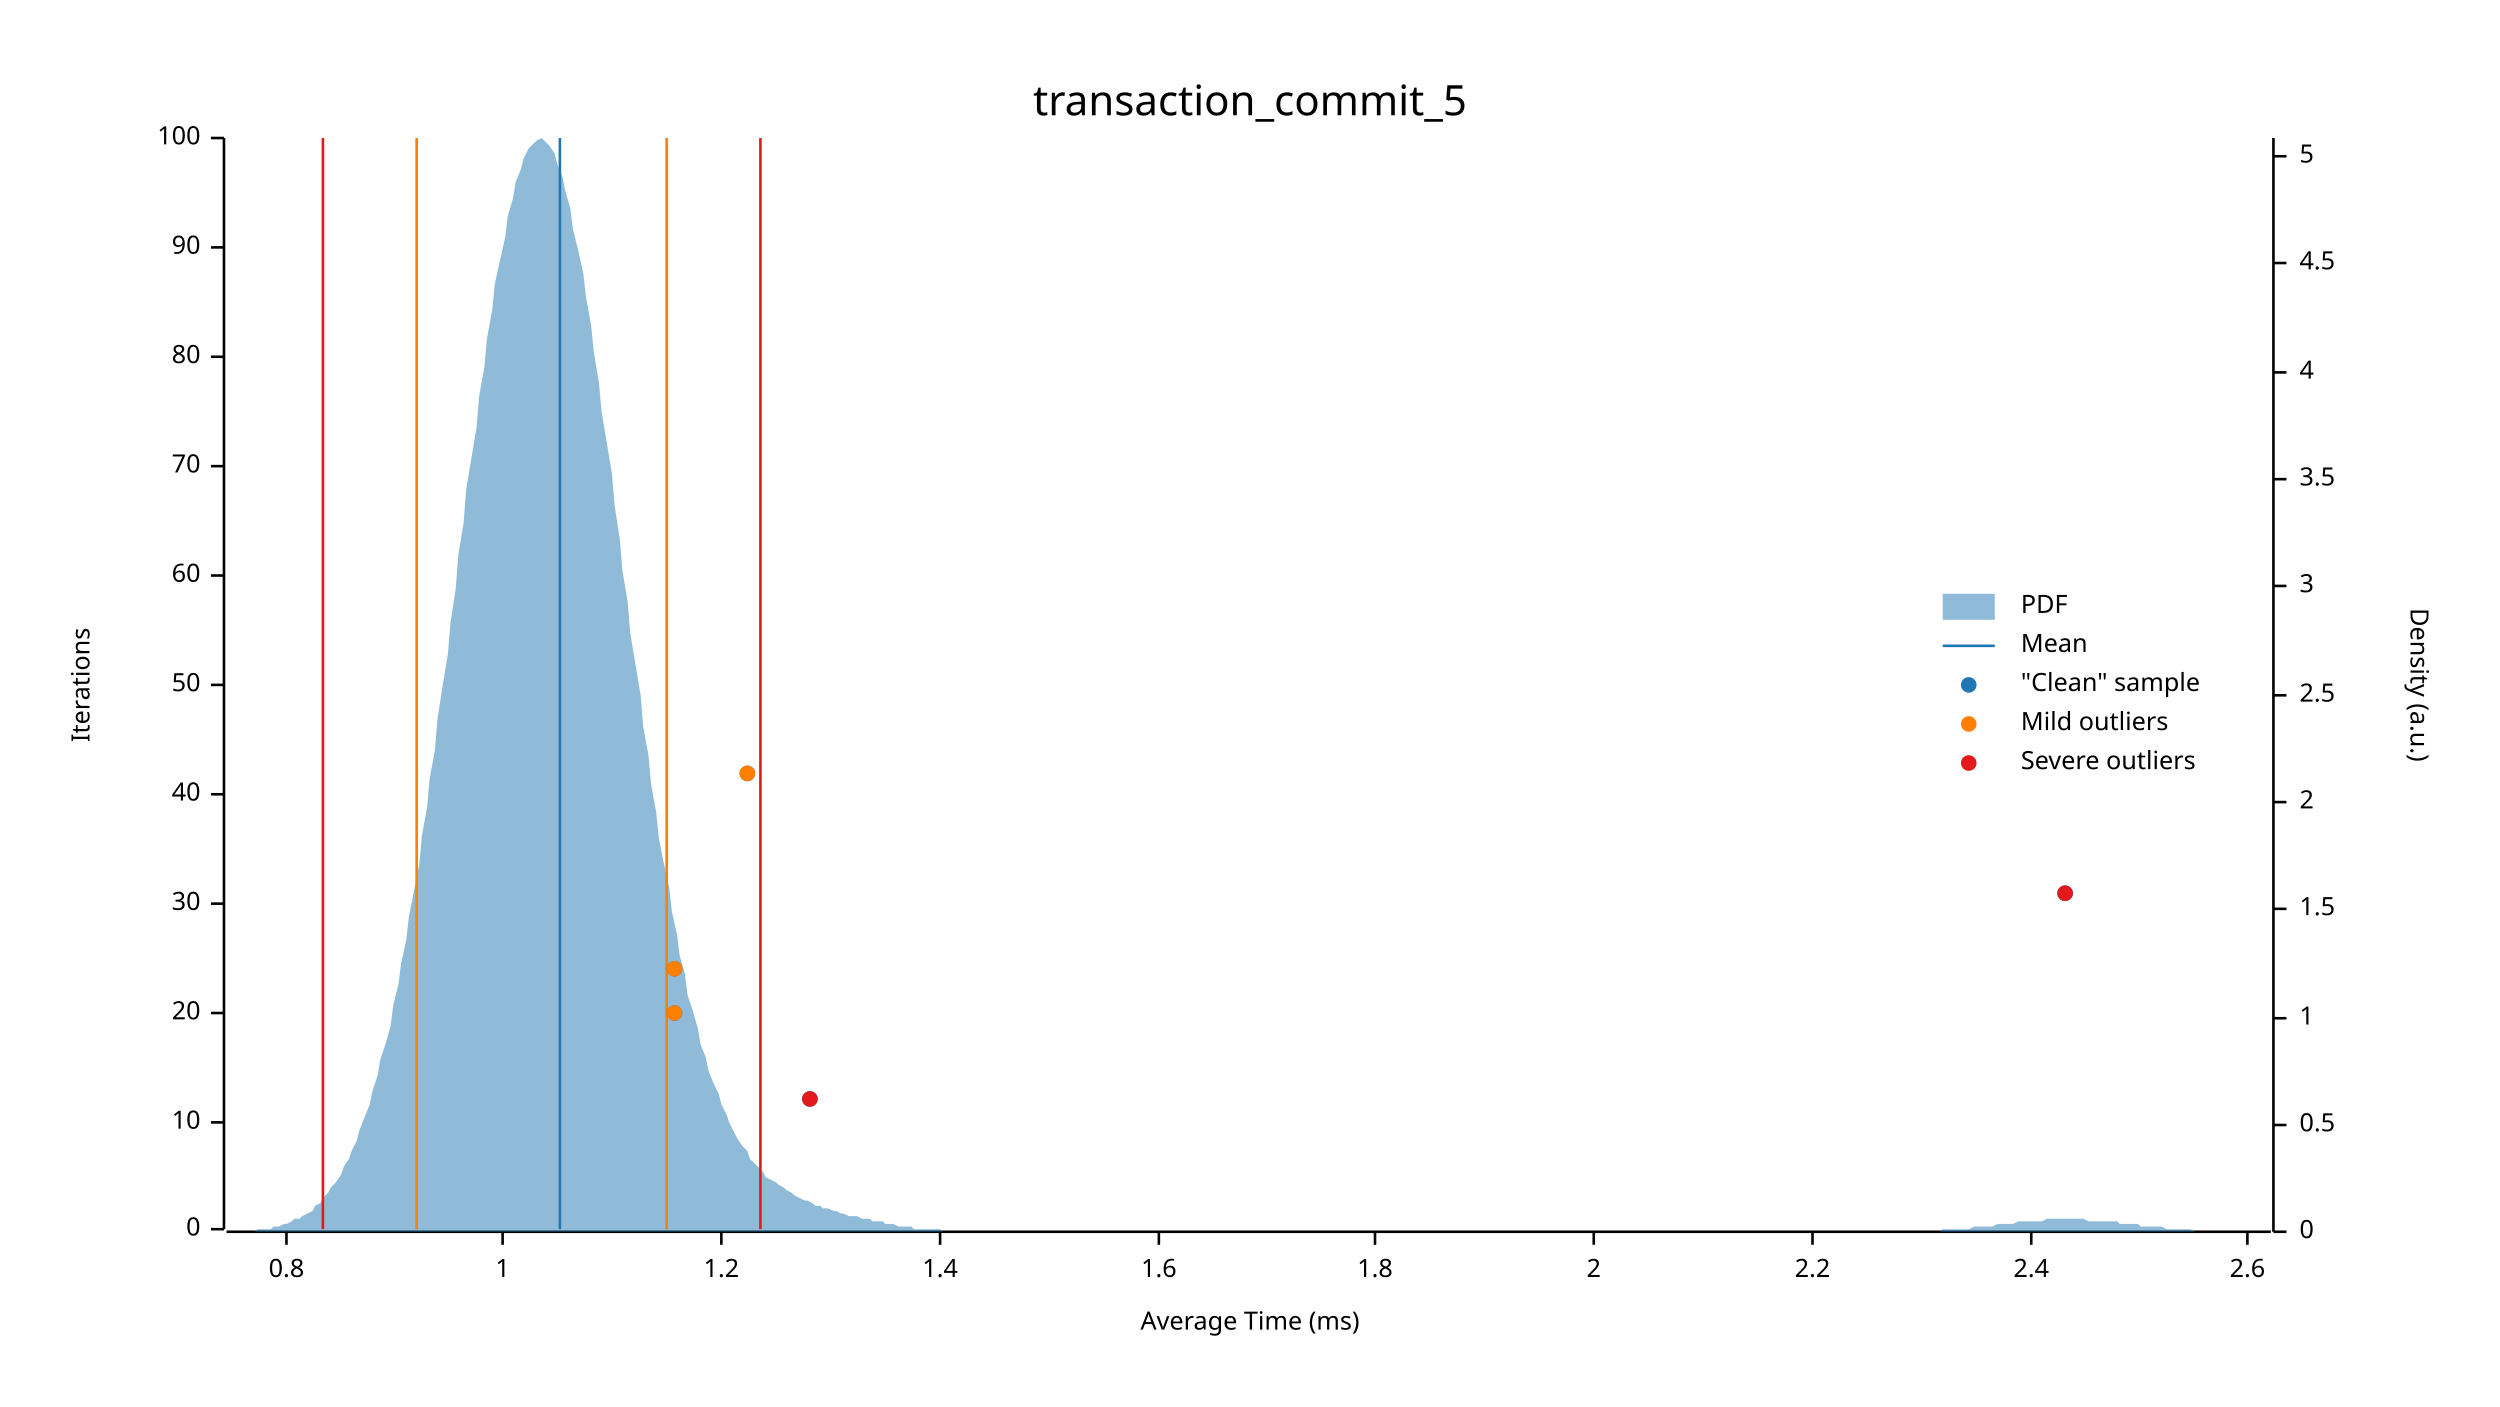
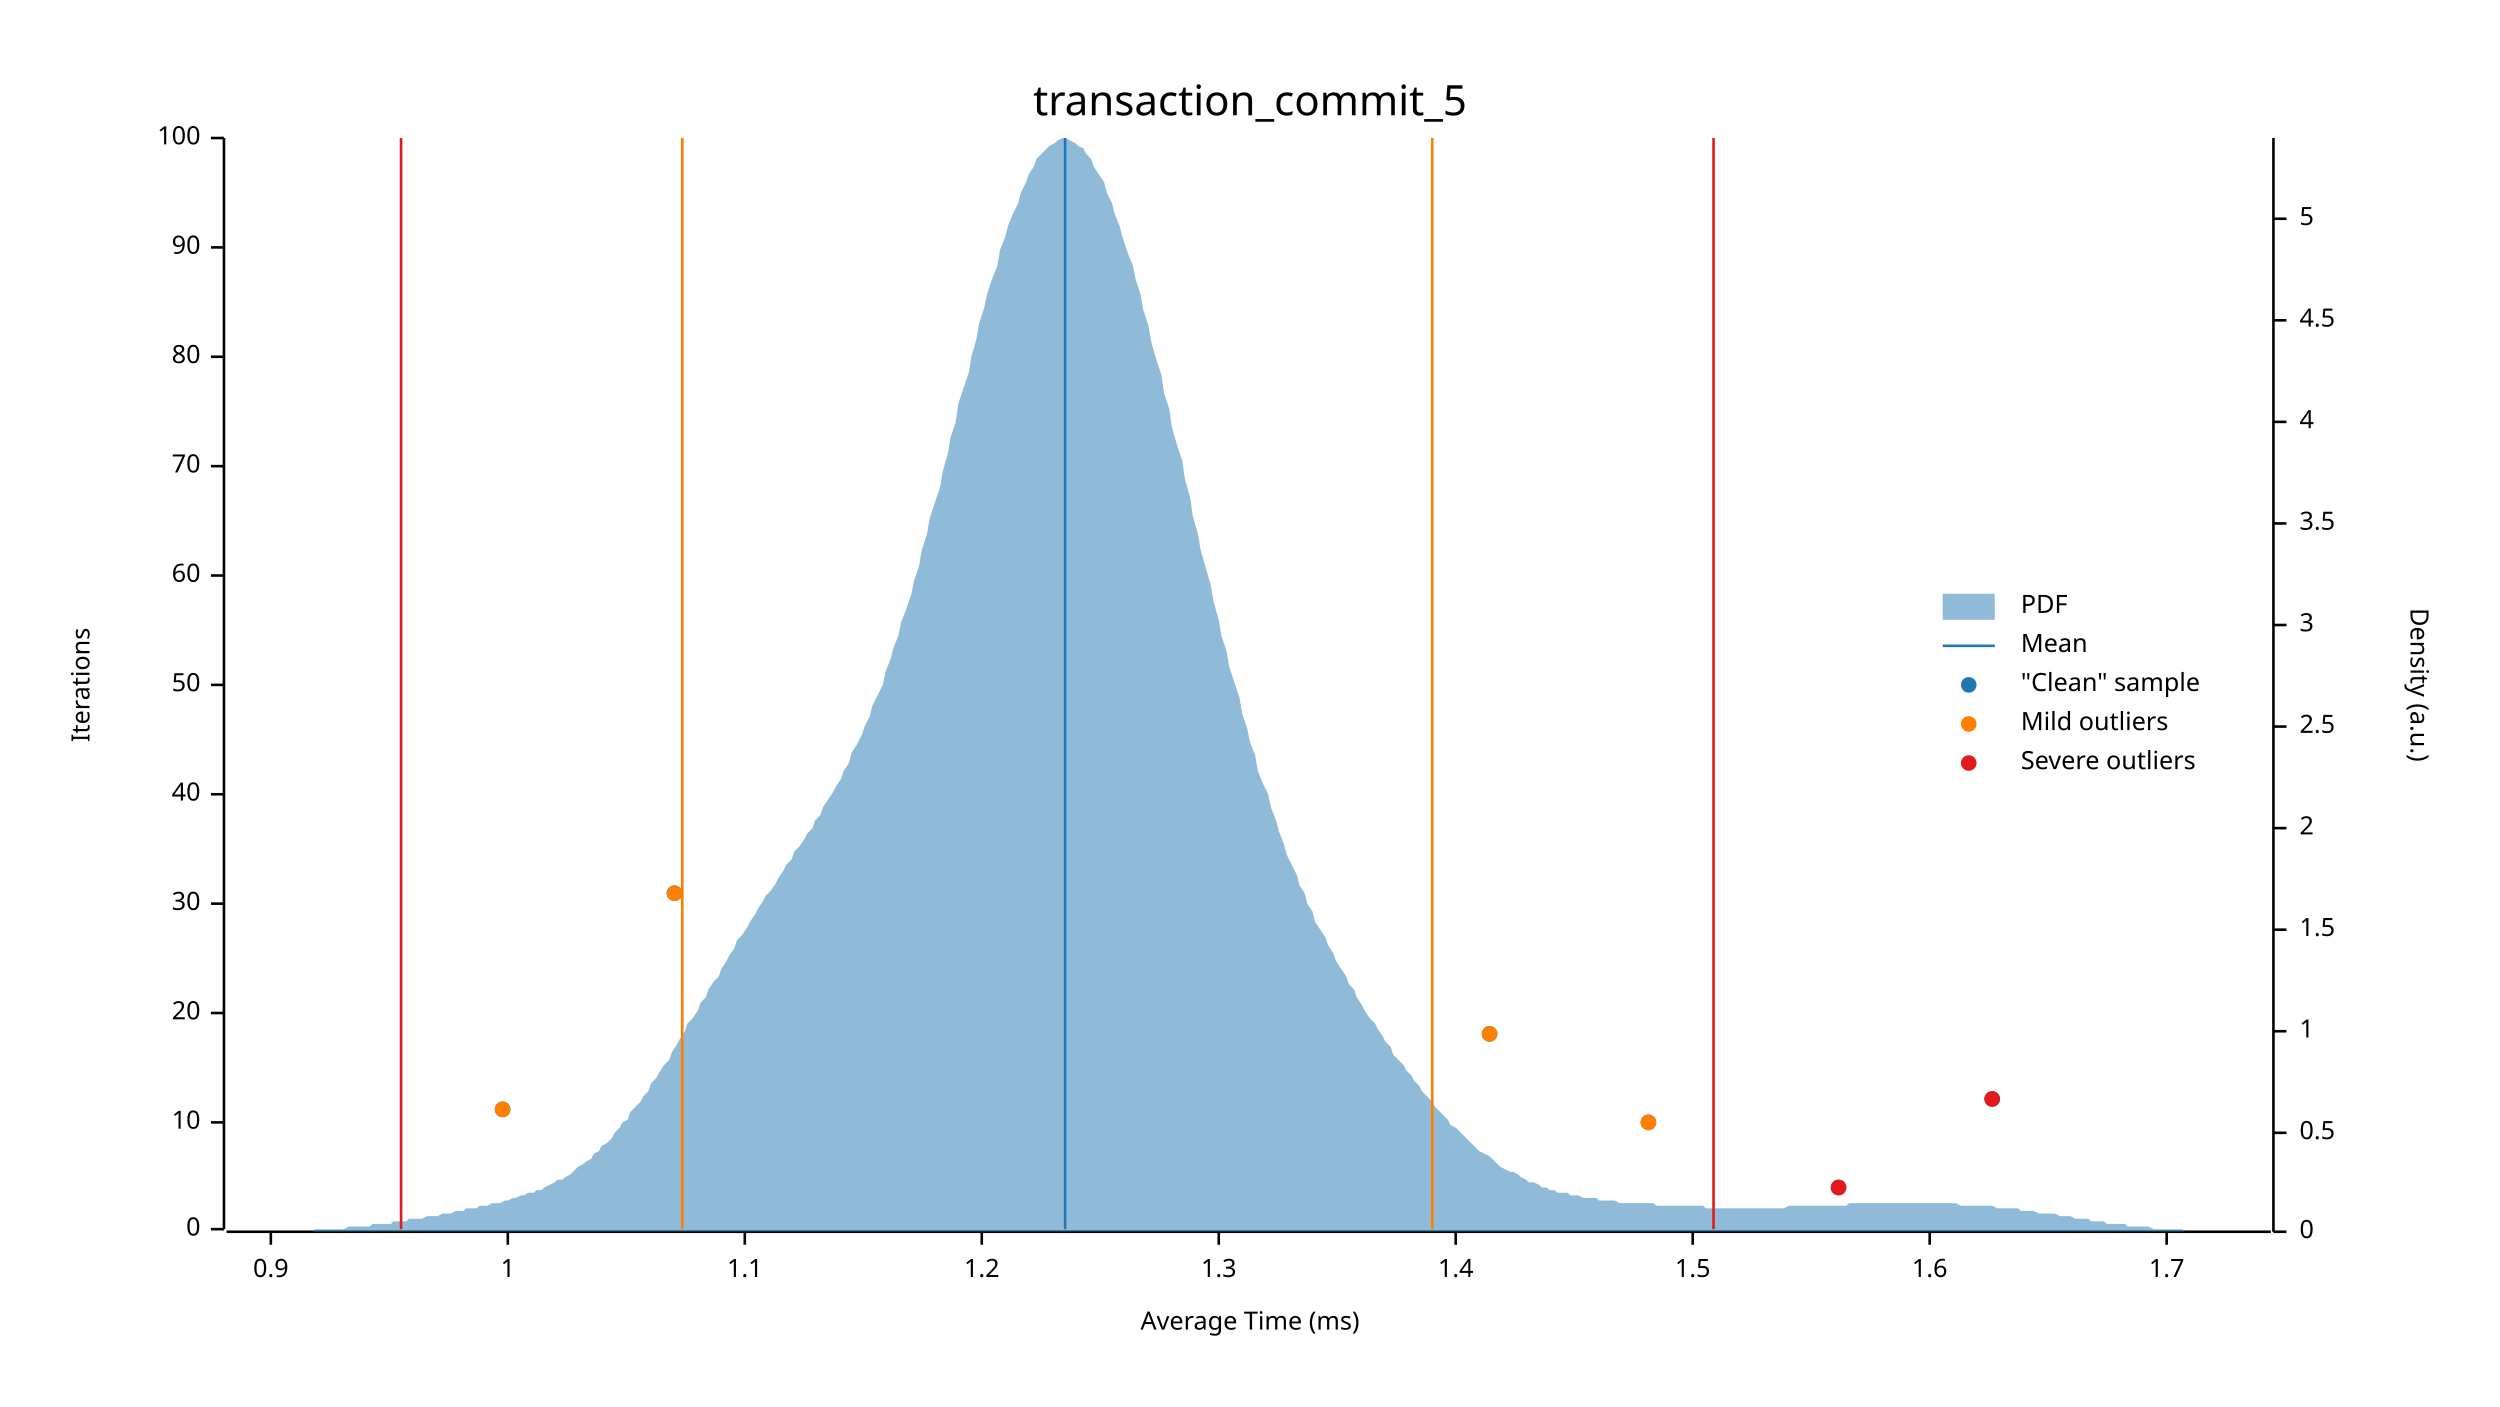
<svg xmlns="http://www.w3.org/2000/svg" width="960" height="540" viewBox="0 0 960 540">
  <text x="480" y="32" dy="0.76em" text-anchor="middle" font-family="sans-serif" font-size="16.129" opacity="1" fill="#000000">
transaction_commit_5
</text>
  <text x="27" y="263" dy="0.76em" text-anchor="middle" font-family="sans-serif" font-size="9.677" opacity="1" fill="#000000" transform="rotate(270, 27, 263)">
Iterations
</text>
  <text x="480" y="513" dy="-0.5ex" text-anchor="middle" font-family="sans-serif" font-size="9.677" opacity="1" fill="#000000">
Average Time (ms)
</text>
  <polyline fill="none" opacity="1" stroke="#000000" stroke-width="1" points="86,53 86,472 " />
  <text x="77" y="472" dy="0.5ex" text-anchor="end" font-family="sans-serif" font-size="9.677" opacity="1" fill="#000000">
0
</text>
  <polyline fill="none" opacity="1" stroke="#000000" stroke-width="1" points="81,472 86,472 " />
  <text x="77" y="431" dy="0.5ex" text-anchor="end" font-family="sans-serif" font-size="9.677" opacity="1" fill="#000000">
10
</text>
  <polyline fill="none" opacity="1" stroke="#000000" stroke-width="1" points="81,431 86,431 " />
  <text x="77" y="389" dy="0.5ex" text-anchor="end" font-family="sans-serif" font-size="9.677" opacity="1" fill="#000000">
20
</text>
  <polyline fill="none" opacity="1" stroke="#000000" stroke-width="1" points="81,389 86,389 " />
  <text x="77" y="347" dy="0.5ex" text-anchor="end" font-family="sans-serif" font-size="9.677" opacity="1" fill="#000000">
30
</text>
  <polyline fill="none" opacity="1" stroke="#000000" stroke-width="1" points="81,347 86,347 " />
  <text x="77" y="305" dy="0.5ex" text-anchor="end" font-family="sans-serif" font-size="9.677" opacity="1" fill="#000000">
40
</text>
  <polyline fill="none" opacity="1" stroke="#000000" stroke-width="1" points="81,305 86,305 " />
  <text x="77" y="263" dy="0.5ex" text-anchor="end" font-family="sans-serif" font-size="9.677" opacity="1" fill="#000000">
50
</text>
  <polyline fill="none" opacity="1" stroke="#000000" stroke-width="1" points="81,263 86,263 " />
  <text x="77" y="221" dy="0.5ex" text-anchor="end" font-family="sans-serif" font-size="9.677" opacity="1" fill="#000000">
60
</text>
  <polyline fill="none" opacity="1" stroke="#000000" stroke-width="1" points="81,221 86,221 " />
  <text x="77" y="179" dy="0.5ex" text-anchor="end" font-family="sans-serif" font-size="9.677" opacity="1" fill="#000000">
70
</text>
  <polyline fill="none" opacity="1" stroke="#000000" stroke-width="1" points="81,179 86,179 " />
  <text x="77" y="137" dy="0.5ex" text-anchor="end" font-family="sans-serif" font-size="9.677" opacity="1" fill="#000000">
80
</text>
  <polyline fill="none" opacity="1" stroke="#000000" stroke-width="1" points="81,137 86,137 " />
  <text x="77" y="95" dy="0.5ex" text-anchor="end" font-family="sans-serif" font-size="9.677" opacity="1" fill="#000000">
90
</text>
  <polyline fill="none" opacity="1" stroke="#000000" stroke-width="1" points="81,95 86,95 " />
  <text x="77" y="53" dy="0.5ex" text-anchor="end" font-family="sans-serif" font-size="9.677" opacity="1" fill="#000000">
100
</text>
  <polyline fill="none" opacity="1" stroke="#000000" stroke-width="1" points="81,53 86,53 " />
  <polyline fill="none" opacity="1" stroke="#000000" stroke-width="1" points="87,473 872,473 " />
-   <text x="110" y="483" dy="0.76em" text-anchor="middle" font-family="sans-serif" font-size="9.677" opacity="1" fill="#000000">
- 0.8
+   <text x="104" y="483" dy="0.76em" text-anchor="middle" font-family="sans-serif" font-size="9.677" opacity="1" fill="#000000">
+ 0.9
</text>
-   <polyline fill="none" opacity="1" stroke="#000000" stroke-width="1" points="110,473 110,478 " />
-   <text x="193" y="483" dy="0.76em" text-anchor="middle" font-family="sans-serif" font-size="9.677" opacity="1" fill="#000000">
+   <polyline fill="none" opacity="1" stroke="#000000" stroke-width="1" points="104,473 104,478 " />
+   <text x="195" y="483" dy="0.76em" text-anchor="middle" font-family="sans-serif" font-size="9.677" opacity="1" fill="#000000">
1
</text>
-   <polyline fill="none" opacity="1" stroke="#000000" stroke-width="1" points="193,473 193,478 " />
-   <text x="277" y="483" dy="0.76em" text-anchor="middle" font-family="sans-serif" font-size="9.677" opacity="1" fill="#000000">
+   <polyline fill="none" opacity="1" stroke="#000000" stroke-width="1" points="195,473 195,478 " />
+   <text x="286" y="483" dy="0.76em" text-anchor="middle" font-family="sans-serif" font-size="9.677" opacity="1" fill="#000000">
+ 1.1
+ </text>
+   <polyline fill="none" opacity="1" stroke="#000000" stroke-width="1" points="286,473 286,478 " />
+   <text x="377" y="483" dy="0.76em" text-anchor="middle" font-family="sans-serif" font-size="9.677" opacity="1" fill="#000000">
1.2
</text>
-   <polyline fill="none" opacity="1" stroke="#000000" stroke-width="1" points="277,473 277,478 " />
-   <text x="361" y="483" dy="0.76em" text-anchor="middle" font-family="sans-serif" font-size="9.677" opacity="1" fill="#000000">
+   <polyline fill="none" opacity="1" stroke="#000000" stroke-width="1" points="377,473 377,478 " />
+   <text x="468" y="483" dy="0.76em" text-anchor="middle" font-family="sans-serif" font-size="9.677" opacity="1" fill="#000000">
+ 1.3
+ </text>
+   <polyline fill="none" opacity="1" stroke="#000000" stroke-width="1" points="468,473 468,478 " />
+   <text x="559" y="483" dy="0.76em" text-anchor="middle" font-family="sans-serif" font-size="9.677" opacity="1" fill="#000000">
1.4
</text>
-   <polyline fill="none" opacity="1" stroke="#000000" stroke-width="1" points="361,473 361,478 " />
-   <text x="445" y="483" dy="0.76em" text-anchor="middle" font-family="sans-serif" font-size="9.677" opacity="1" fill="#000000">
+   <polyline fill="none" opacity="1" stroke="#000000" stroke-width="1" points="559,473 559,478 " />
+   <text x="650" y="483" dy="0.76em" text-anchor="middle" font-family="sans-serif" font-size="9.677" opacity="1" fill="#000000">
+ 1.5
+ </text>
+   <polyline fill="none" opacity="1" stroke="#000000" stroke-width="1" points="650,473 650,478 " />
+   <text x="741" y="483" dy="0.76em" text-anchor="middle" font-family="sans-serif" font-size="9.677" opacity="1" fill="#000000">
1.6
</text>
-   <polyline fill="none" opacity="1" stroke="#000000" stroke-width="1" points="445,473 445,478 " />
-   <text x="528" y="483" dy="0.76em" text-anchor="middle" font-family="sans-serif" font-size="9.677" opacity="1" fill="#000000">
- 1.8
+   <polyline fill="none" opacity="1" stroke="#000000" stroke-width="1" points="741,473 741,478 " />
+   <text x="832" y="483" dy="0.76em" text-anchor="middle" font-family="sans-serif" font-size="9.677" opacity="1" fill="#000000">
+ 1.7
</text>
-   <polyline fill="none" opacity="1" stroke="#000000" stroke-width="1" points="528,473 528,478 " />
-   <text x="612" y="483" dy="0.76em" text-anchor="middle" font-family="sans-serif" font-size="9.677" opacity="1" fill="#000000">
- 2
- </text>
-   <polyline fill="none" opacity="1" stroke="#000000" stroke-width="1" points="612,473 612,478 " />
-   <text x="696" y="483" dy="0.76em" text-anchor="middle" font-family="sans-serif" font-size="9.677" opacity="1" fill="#000000">
- 2.2
- </text>
-   <polyline fill="none" opacity="1" stroke="#000000" stroke-width="1" points="696,473 696,478 " />
-   <text x="780" y="483" dy="0.76em" text-anchor="middle" font-family="sans-serif" font-size="9.677" opacity="1" fill="#000000">
- 2.4
- </text>
-   <polyline fill="none" opacity="1" stroke="#000000" stroke-width="1" points="780,473 780,478 " />
-   <text x="863" y="483" dy="0.76em" text-anchor="middle" font-family="sans-serif" font-size="9.677" opacity="1" fill="#000000">
- 2.6
- </text>
-   <polyline fill="none" opacity="1" stroke="#000000" stroke-width="1" points="863,473 863,478 " />
+   <polyline fill="none" opacity="1" stroke="#000000" stroke-width="1" points="832,473 832,478 " />
  <text x="933" y="263" dy="0.76em" text-anchor="middle" font-family="sans-serif" font-size="9.677" opacity="1" fill="#000000" transform="rotate(90, 933, 263)">
Density (a.u.)
</text>
  <polyline fill="none" opacity="1" stroke="#000000" stroke-width="1" points="873,53 873,473 " />
  <text x="883" y="473" dy="0.5ex" text-anchor="start" font-family="sans-serif" font-size="9.677" opacity="1" fill="#000000">
0
</text>
  <polyline fill="none" opacity="1" stroke="#000000" stroke-width="1" points="873,473 878,473 " />
-   <text x="883" y="432" dy="0.5ex" text-anchor="start" font-family="sans-serif" font-size="9.677" opacity="1" fill="#000000">
+   <text x="883" y="435" dy="0.5ex" text-anchor="start" font-family="sans-serif" font-size="9.677" opacity="1" fill="#000000">
0.5
</text>
-   <polyline fill="none" opacity="1" stroke="#000000" stroke-width="1" points="873,432 878,432 " />
-   <text x="883" y="391" dy="0.5ex" text-anchor="start" font-family="sans-serif" font-size="9.677" opacity="1" fill="#000000">
+   <polyline fill="none" opacity="1" stroke="#000000" stroke-width="1" points="873,435 878,435 " />
+   <text x="883" y="396" dy="0.5ex" text-anchor="start" font-family="sans-serif" font-size="9.677" opacity="1" fill="#000000">
1
</text>
-   <polyline fill="none" opacity="1" stroke="#000000" stroke-width="1" points="873,391 878,391 " />
-   <text x="883" y="349" dy="0.5ex" text-anchor="start" font-family="sans-serif" font-size="9.677" opacity="1" fill="#000000">
+   <polyline fill="none" opacity="1" stroke="#000000" stroke-width="1" points="873,396 878,396 " />
+   <text x="883" y="357" dy="0.5ex" text-anchor="start" font-family="sans-serif" font-size="9.677" opacity="1" fill="#000000">
1.5
</text>
-   <polyline fill="none" opacity="1" stroke="#000000" stroke-width="1" points="873,349 878,349 " />
-   <text x="883" y="308" dy="0.5ex" text-anchor="start" font-family="sans-serif" font-size="9.677" opacity="1" fill="#000000">
+   <polyline fill="none" opacity="1" stroke="#000000" stroke-width="1" points="873,357 878,357 " />
+   <text x="883" y="318" dy="0.5ex" text-anchor="start" font-family="sans-serif" font-size="9.677" opacity="1" fill="#000000">
2
</text>
-   <polyline fill="none" opacity="1" stroke="#000000" stroke-width="1" points="873,308 878,308 " />
-   <text x="883" y="267" dy="0.5ex" text-anchor="start" font-family="sans-serif" font-size="9.677" opacity="1" fill="#000000">
+   <polyline fill="none" opacity="1" stroke="#000000" stroke-width="1" points="873,318 878,318 " />
+   <text x="883" y="279" dy="0.5ex" text-anchor="start" font-family="sans-serif" font-size="9.677" opacity="1" fill="#000000">
2.5
</text>
-   <polyline fill="none" opacity="1" stroke="#000000" stroke-width="1" points="873,267 878,267 " />
-   <text x="883" y="225" dy="0.5ex" text-anchor="start" font-family="sans-serif" font-size="9.677" opacity="1" fill="#000000">
+   <polyline fill="none" opacity="1" stroke="#000000" stroke-width="1" points="873,279 878,279 " />
+   <text x="883" y="240" dy="0.5ex" text-anchor="start" font-family="sans-serif" font-size="9.677" opacity="1" fill="#000000">
3
</text>
-   <polyline fill="none" opacity="1" stroke="#000000" stroke-width="1" points="873,225 878,225 " />
-   <text x="883" y="184" dy="0.5ex" text-anchor="start" font-family="sans-serif" font-size="9.677" opacity="1" fill="#000000">
+   <polyline fill="none" opacity="1" stroke="#000000" stroke-width="1" points="873,240 878,240 " />
+   <text x="883" y="201" dy="0.5ex" text-anchor="start" font-family="sans-serif" font-size="9.677" opacity="1" fill="#000000">
3.5
</text>
-   <polyline fill="none" opacity="1" stroke="#000000" stroke-width="1" points="873,184 878,184 " />
-   <text x="883" y="143" dy="0.5ex" text-anchor="start" font-family="sans-serif" font-size="9.677" opacity="1" fill="#000000">
+   <polyline fill="none" opacity="1" stroke="#000000" stroke-width="1" points="873,201 878,201 " />
+   <text x="883" y="162" dy="0.5ex" text-anchor="start" font-family="sans-serif" font-size="9.677" opacity="1" fill="#000000">
4
</text>
-   <polyline fill="none" opacity="1" stroke="#000000" stroke-width="1" points="873,143 878,143 " />
-   <text x="883" y="101" dy="0.5ex" text-anchor="start" font-family="sans-serif" font-size="9.677" opacity="1" fill="#000000">
+   <polyline fill="none" opacity="1" stroke="#000000" stroke-width="1" points="873,162 878,162 " />
+   <text x="883" y="123" dy="0.5ex" text-anchor="start" font-family="sans-serif" font-size="9.677" opacity="1" fill="#000000">
4.5
</text>
-   <polyline fill="none" opacity="1" stroke="#000000" stroke-width="1" points="873,101 878,101 " />
-   <text x="883" y="60" dy="0.5ex" text-anchor="start" font-family="sans-serif" font-size="9.677" opacity="1" fill="#000000">
+   <polyline fill="none" opacity="1" stroke="#000000" stroke-width="1" points="873,123 878,123 " />
+   <text x="883" y="84" dy="0.5ex" text-anchor="start" font-family="sans-serif" font-size="9.677" opacity="1" fill="#000000">
5
</text>
-   <polyline fill="none" opacity="1" stroke="#000000" stroke-width="1" points="873,60 878,60 " />
-   <polygon opacity="0.5" fill="#1F78B4" points="87,473 88,473 90,473 91,473 93,473 94,473 96,473 98,473 99,472 101,472 102,472 104,472 105,471 107,471 109,470 110,470 112,469 113,468 115,468 116,467 118,466 120,465 121,463 123,462 124,460 126,458 127,456 129,454 131,451 132,448 134,445 135,442 137,438 138,434 140,429 142,424 143,419 145,413 146,407 148,401 150,394 151,386 153,378 154,370 156,361 157,352 159,342 161,332 162,321 164,310 165,299 167,288 168,276 170,263 172,251 173,239 175,226 176,213 178,201 179,188 181,176 183,164 184,152 186,141 187,130 189,119 190,109 192,100 194,91 195,83 197,76 198,70 200,65 201,61 203,57 205,55 206,54 208,53 209,54 211,56 213,59 214,63 216,68 217,73 219,80 220,88 222,96 224,105 225,114 227,125 228,135 230,147 231,158 233,170 235,182 236,194 238,207 239,219 241,231 242,243 244,255 246,267 247,279 249,290 250,301 252,312 253,322 255,332 257,341 258,350 260,359 261,367 263,374 264,382 266,388 268,395 269,401 271,406 272,411 274,416 276,420 277,424 279,428 280,431 282,435 283,437 285,440 287,442 288,445 290,447 291,448 293,450 294,452 296,453 298,454 299,455 301,456 302,457 304,458 305,459 307,460 309,461 310,461 312,462 313,463 315,463 316,464 318,464 320,465 321,465 323,466 324,466 326,467 327,467 329,467 331,468 332,468 334,468 335,469 337,469 339,469 340,470 342,470 343,470 345,471 346,471 348,471 350,471 351,472 353,472 354,472 356,472 357,472 359,472 361,472 362,473 364,473 365,473 367,473 368,473 370,473 372,473 373,473 375,473 376,473 378,473 379,473 381,473 383,473 384,473 386,473 387,473 389,473 391,473 392,473 394,473 395,473 397,473 398,473 400,473 402,473 403,473 405,473 406,473 408,473 409,473 411,473 413,473 414,473 416,473 417,473 419,473 420,473 422,473 424,473 425,473 427,473 428,473 430,473 431,473 433,473 435,473 436,473 438,473 439,473 441,473 442,473 444,473 446,473 447,473 449,473 450,473 452,473 454,473 455,473 457,473 458,473 460,473 461,473 463,473 465,473 466,473 468,473 469,473 471,473 472,473 474,473 476,473 477,473 479,473 480,473 482,473 483,473 485,473 487,473 488,473 490,473 491,473 493,473 494,473 496,473 498,473 499,473 501,473 502,473 504,473 505,473 507,473 509,473 510,473 512,473 513,473 515,473 517,473 518,473 520,473 521,473 523,473 524,473 526,473 528,473 529,473 531,473 532,473 534,473 535,473 537,473 539,473 540,473 542,473 543,473 545,473 546,473 548,473 550,473 551,473 553,473 554,473 556,473 557,473 559,473 561,473 562,473 564,473 565,473 567,473 568,473 570,473 572,473 573,473 575,473 576,473 578,473 580,473 581,473 583,473 584,473 586,473 587,473 589,473 591,473 592,473 594,473 595,473 597,473 598,473 600,473 602,473 603,473 605,473 606,473 608,473 609,473 611,473 613,473 614,473 616,473 617,473 619,473 620,473 622,473 624,473 625,473 627,473 628,473 630,473 632,473 633,473 635,473 636,473 638,473 639,473 641,473 643,473 644,473 646,473 647,473 649,473 650,473 652,473 654,473 655,473 657,473 658,473 660,473 661,473 663,473 665,473 666,473 668,473 669,473 671,473 672,473 674,473 676,473 677,473 679,473 680,473 682,473 683,473 685,473 687,473 688,473 690,473 691,473 693,473 695,473 696,473 698,473 699,473 701,473 702,473 704,473 706,473 707,473 709,473 710,473 712,473 713,473 715,473 717,473 718,473 720,473 721,473 723,473 724,473 726,473 728,473 729,473 731,473 732,473 734,473 735,473 737,473 739,473 740,473 742,473 743,473 745,473 746,472 748,472 750,472 751,472 753,472 754,472 756,472 758,471 759,471 761,471 762,471 764,471 765,471 767,470 769,470 770,470 772,470 773,470 775,469 776,469 778,469 780,469 781,469 783,469 784,469 786,468 787,468 789,468 791,468 792,468 794,468 795,468 797,468 798,468 800,468 802,469 803,469 805,469 806,469 808,469 809,469 811,469 813,469 814,470 816,470 817,470 819,470 821,470 822,471 824,471 825,471 827,471 828,471 830,471 832,472 833,472 835,472 836,472 838,472 839,472 841,472 843,473 844,473 846,473 847,473 849,473 850,473 852,473 854,473 855,473 857,473 858,473 860,473 861,473 863,473 865,473 866,473 868,473 869,473 871,473 873,473 873,473 87,473 " />
-   <polyline fill="none" opacity="1" stroke="#1F78B4" stroke-width="1" points="215,472 215,53 " />
-   <polyline fill="none" opacity="1" stroke="#FF7F00" stroke-width="1" points="160,472 160,53 " />
-   <polyline fill="none" opacity="1" stroke="#FF7F00" stroke-width="1" points="256,472 256,53 " />
-   <polyline fill="none" opacity="1" stroke="#E31A1C" stroke-width="1" points="124,472 124,53 " />
-   <polyline fill="none" opacity="1" stroke="#E31A1C" stroke-width="1" points="292,472 292,53 " />
-   <circle cx="311" cy="422" r="3" opacity="1" fill="#1F78B4" stroke="none" stroke-width="1" />
-   <circle cx="259" cy="389" r="3" opacity="1" fill="#1F78B4" stroke="none" stroke-width="1" />
-   <circle cx="259" cy="372" r="3" opacity="1" fill="#1F78B4" stroke="none" stroke-width="1" />
-   <circle cx="793" cy="343" r="3" opacity="1" fill="#1F78B4" stroke="none" stroke-width="1" />
-   <circle cx="287" cy="297" r="3" opacity="1" fill="#1F78B4" stroke="none" stroke-width="1" />
-   <circle cx="259" cy="389" r="3" opacity="1" fill="#FF7F00" stroke="none" stroke-width="1" />
-   <circle cx="259" cy="372" r="3" opacity="1" fill="#FF7F00" stroke="none" stroke-width="1" />
-   <circle cx="287" cy="297" r="3" opacity="1" fill="#FF7F00" stroke="none" stroke-width="1" />
-   <circle cx="311" cy="422" r="3" opacity="1" fill="#E31A1C" stroke="none" stroke-width="1" />
-   <circle cx="793" cy="343" r="3" opacity="1" fill="#E31A1C" stroke="none" stroke-width="1" />
+   <polyline fill="none" opacity="1" stroke="#000000" stroke-width="1" points="873,84 878,84 " />
+   <polygon opacity="0.5" fill="#1F78B4" points="87,473 88,473 90,473 91,473 93,473 94,473 96,473 98,473 99,473 101,473 102,473 104,473 105,473 107,473 109,473 110,473 112,473 113,473 115,473 116,473 118,473 120,473 121,472 123,472 124,472 126,472 127,472 129,472 131,472 132,472 134,471 135,471 137,471 138,471 140,471 142,471 143,470 145,470 146,470 148,470 150,470 151,469 153,469 154,469 156,469 157,468 159,468 161,468 162,468 164,467 165,467 167,467 168,467 170,466 172,466 173,466 175,465 176,465 178,465 179,464 181,464 183,464 184,463 186,463 187,463 189,462 190,462 192,462 194,461 195,461 197,460 198,460 200,459 201,459 203,458 205,458 206,457 208,457 209,456 211,455 213,454 214,453 216,453 217,452 219,451 220,450 222,448 224,447 225,446 227,445 228,443 230,442 231,440 233,439 235,437 236,435 238,433 239,431 241,430 242,427 244,425 246,423 247,421 249,419 250,416 252,414 253,412 255,409 257,407 258,404 260,401 261,399 263,396 264,393 266,391 268,388 269,385 271,383 272,380 274,377 276,375 277,372 279,369 280,367 282,364 283,361 285,359 287,356 288,354 290,351 291,349 293,346 294,344 296,342 298,339 299,337 301,334 302,332 304,330 305,327 307,325 309,322 310,320 312,318 313,315 315,313 316,310 318,307 320,304 321,302 323,299 324,296 326,293 327,289 329,286 331,282 332,279 334,275 335,271 337,267 339,263 340,258 342,253 343,249 345,244 346,239 348,234 350,228 351,223 353,217 354,211 356,205 357,199 359,193 361,187 362,181 364,174 365,168 367,162 368,155 370,149 372,143 373,137 375,130 376,124 378,118 379,113 381,107 383,102 384,96 386,91 387,87 389,82 391,78 392,74 394,70 395,67 397,64 398,61 400,59 402,57 403,56 405,55 406,54 408,53 409,53 411,54 413,55 414,56 416,57 417,59 419,61 420,64 422,67 424,70 425,74 427,78 428,82 430,87 431,91 433,97 435,102 436,107 438,113 439,119 441,125 442,131 444,138 446,144 447,151 449,157 450,164 452,171 454,177 455,184 457,191 458,198 460,205 461,211 463,218 465,225 466,231 468,238 469,244 471,250 472,256 474,262 476,268 477,274 479,280 480,285 482,290 483,296 485,301 487,305 488,310 490,315 491,319 493,324 494,328 496,332 498,336 499,340 501,343 502,347 504,350 505,354 507,357 509,360 510,363 512,366 513,369 515,372 517,375 518,378 520,380 521,383 523,386 524,388 526,391 528,393 529,395 531,398 532,400 534,402 535,405 537,407 539,409 540,411 542,413 543,415 545,417 546,419 548,421 550,423 551,425 553,427 554,428 556,430 557,432 559,433 561,435 562,436 564,438 565,439 567,441 568,442 570,443 572,444 573,445 575,447 576,448 578,449 580,450 581,450 583,451 584,452 586,453 587,454 589,454 591,455 592,456 594,456 595,457 597,457 598,458 600,458 602,458 603,459 605,459 606,459 608,460 609,460 611,460 613,460 614,461 616,461 617,461 619,461 620,461 622,462 624,462 625,462 627,462 628,462 630,462 632,462 633,462 635,462 636,463 638,463 639,463 641,463 643,463 644,463 646,463 647,463 649,463 650,463 652,463 654,463 655,464 657,464 658,464 660,464 661,464 663,464 665,464 666,464 668,464 669,464 671,464 672,464 674,464 676,464 677,464 679,464 680,464 682,464 683,464 685,464 687,463 688,463 690,463 691,463 693,463 695,463 696,463 698,463 699,463 701,463 702,463 704,463 706,463 707,463 709,463 710,462 712,462 713,462 715,462 717,462 718,462 720,462 721,462 723,462 724,462 726,462 728,462 729,462 731,462 732,462 734,462 735,462 737,462 739,462 740,462 742,462 743,462 745,462 746,462 748,462 750,462 751,462 753,463 754,463 756,463 758,463 759,463 761,463 762,463 764,463 765,463 767,464 769,464 770,464 772,464 773,464 775,464 776,465 778,465 780,465 781,465 783,466 784,466 786,466 787,466 789,466 791,467 792,467 794,467 795,467 797,468 798,468 800,468 802,468 803,469 805,469 806,469 808,469 809,470 811,470 813,470 814,470 816,470 817,471 819,471 821,471 822,471 824,471 825,471 827,472 828,472 830,472 832,472 833,472 835,472 836,472 838,472 839,473 841,473 843,473 844,473 846,473 847,473 849,473 850,473 852,473 854,473 855,473 857,473 858,473 860,473 861,473 863,473 865,473 866,473 868,473 869,473 871,473 873,473 873,473 87,473 " />
+   <polyline fill="none" opacity="1" stroke="#1F78B4" stroke-width="1" points="409,472 409,53 " />
+   <polyline fill="none" opacity="1" stroke="#FF7F00" stroke-width="1" points="262,472 262,53 " />
+   <polyline fill="none" opacity="1" stroke="#FF7F00" stroke-width="1" points="550,472 550,53 " />
+   <polyline fill="none" opacity="1" stroke="#E31A1C" stroke-width="1" points="154,472 154,53 " />
+   <polyline fill="none" opacity="1" stroke="#E31A1C" stroke-width="1" points="658,472 658,53 " />
+   <circle cx="706" cy="456" r="3" opacity="1" fill="#1F78B4" stroke="none" stroke-width="1" />
+   <circle cx="633" cy="431" r="3" opacity="1" fill="#1F78B4" stroke="none" stroke-width="1" />
+   <circle cx="193" cy="426" r="3" opacity="1" fill="#1F78B4" stroke="none" stroke-width="1" />
+   <circle cx="765" cy="422" r="3" opacity="1" fill="#1F78B4" stroke="none" stroke-width="1" />
+   <circle cx="572" cy="397" r="3" opacity="1" fill="#1F78B4" stroke="none" stroke-width="1" />
+   <circle cx="259" cy="343" r="3" opacity="1" fill="#1F78B4" stroke="none" stroke-width="1" />
+   <circle cx="633" cy="431" r="3" opacity="1" fill="#FF7F00" stroke="none" stroke-width="1" />
+   <circle cx="193" cy="426" r="3" opacity="1" fill="#FF7F00" stroke="none" stroke-width="1" />
+   <circle cx="572" cy="397" r="3" opacity="1" fill="#FF7F00" stroke="none" stroke-width="1" />
+   <circle cx="259" cy="343" r="3" opacity="1" fill="#FF7F00" stroke="none" stroke-width="1" />
+   <circle cx="706" cy="456" r="3" opacity="1" fill="#E31A1C" stroke="none" stroke-width="1" />
+   <circle cx="765" cy="422" r="3" opacity="1" fill="#E31A1C" stroke="none" stroke-width="1" />
  <text x="776" y="228" dy="0.76em" text-anchor="start" font-family="sans-serif" font-size="9.677" opacity="1" fill="#000000">
PDF
</text>
  <text x="776" y="243" dy="0.76em" text-anchor="start" font-family="sans-serif" font-size="9.677" opacity="1" fill="#000000">
Mean
</text>
  <text x="776" y="258" dy="0.76em" text-anchor="start" font-family="sans-serif" font-size="9.677" opacity="1" fill="#000000">
"Clean" sample
</text>
  <text x="776" y="273" dy="0.76em" text-anchor="start" font-family="sans-serif" font-size="9.677" opacity="1" fill="#000000">
Mild outliers
</text>
  <text x="776" y="288" dy="0.76em" text-anchor="start" font-family="sans-serif" font-size="9.677" opacity="1" fill="#000000">
Severe outliers
</text>
  <rect x="746" y="228" width="20" height="10" opacity="0.5" fill="#1F78B4" stroke="none" />
  <polyline fill="none" opacity="1" stroke="#1F78B4" stroke-width="1" points="746,248 766,248 " />
  <circle cx="756" cy="263" r="3" opacity="1" fill="#1F78B4" stroke="none" stroke-width="1" />
  <circle cx="756" cy="278" r="3" opacity="1" fill="#FF7F00" stroke="none" stroke-width="1" />
  <circle cx="756" cy="293" r="3" opacity="1" fill="#E31A1C" stroke="none" stroke-width="1" />
</svg>
